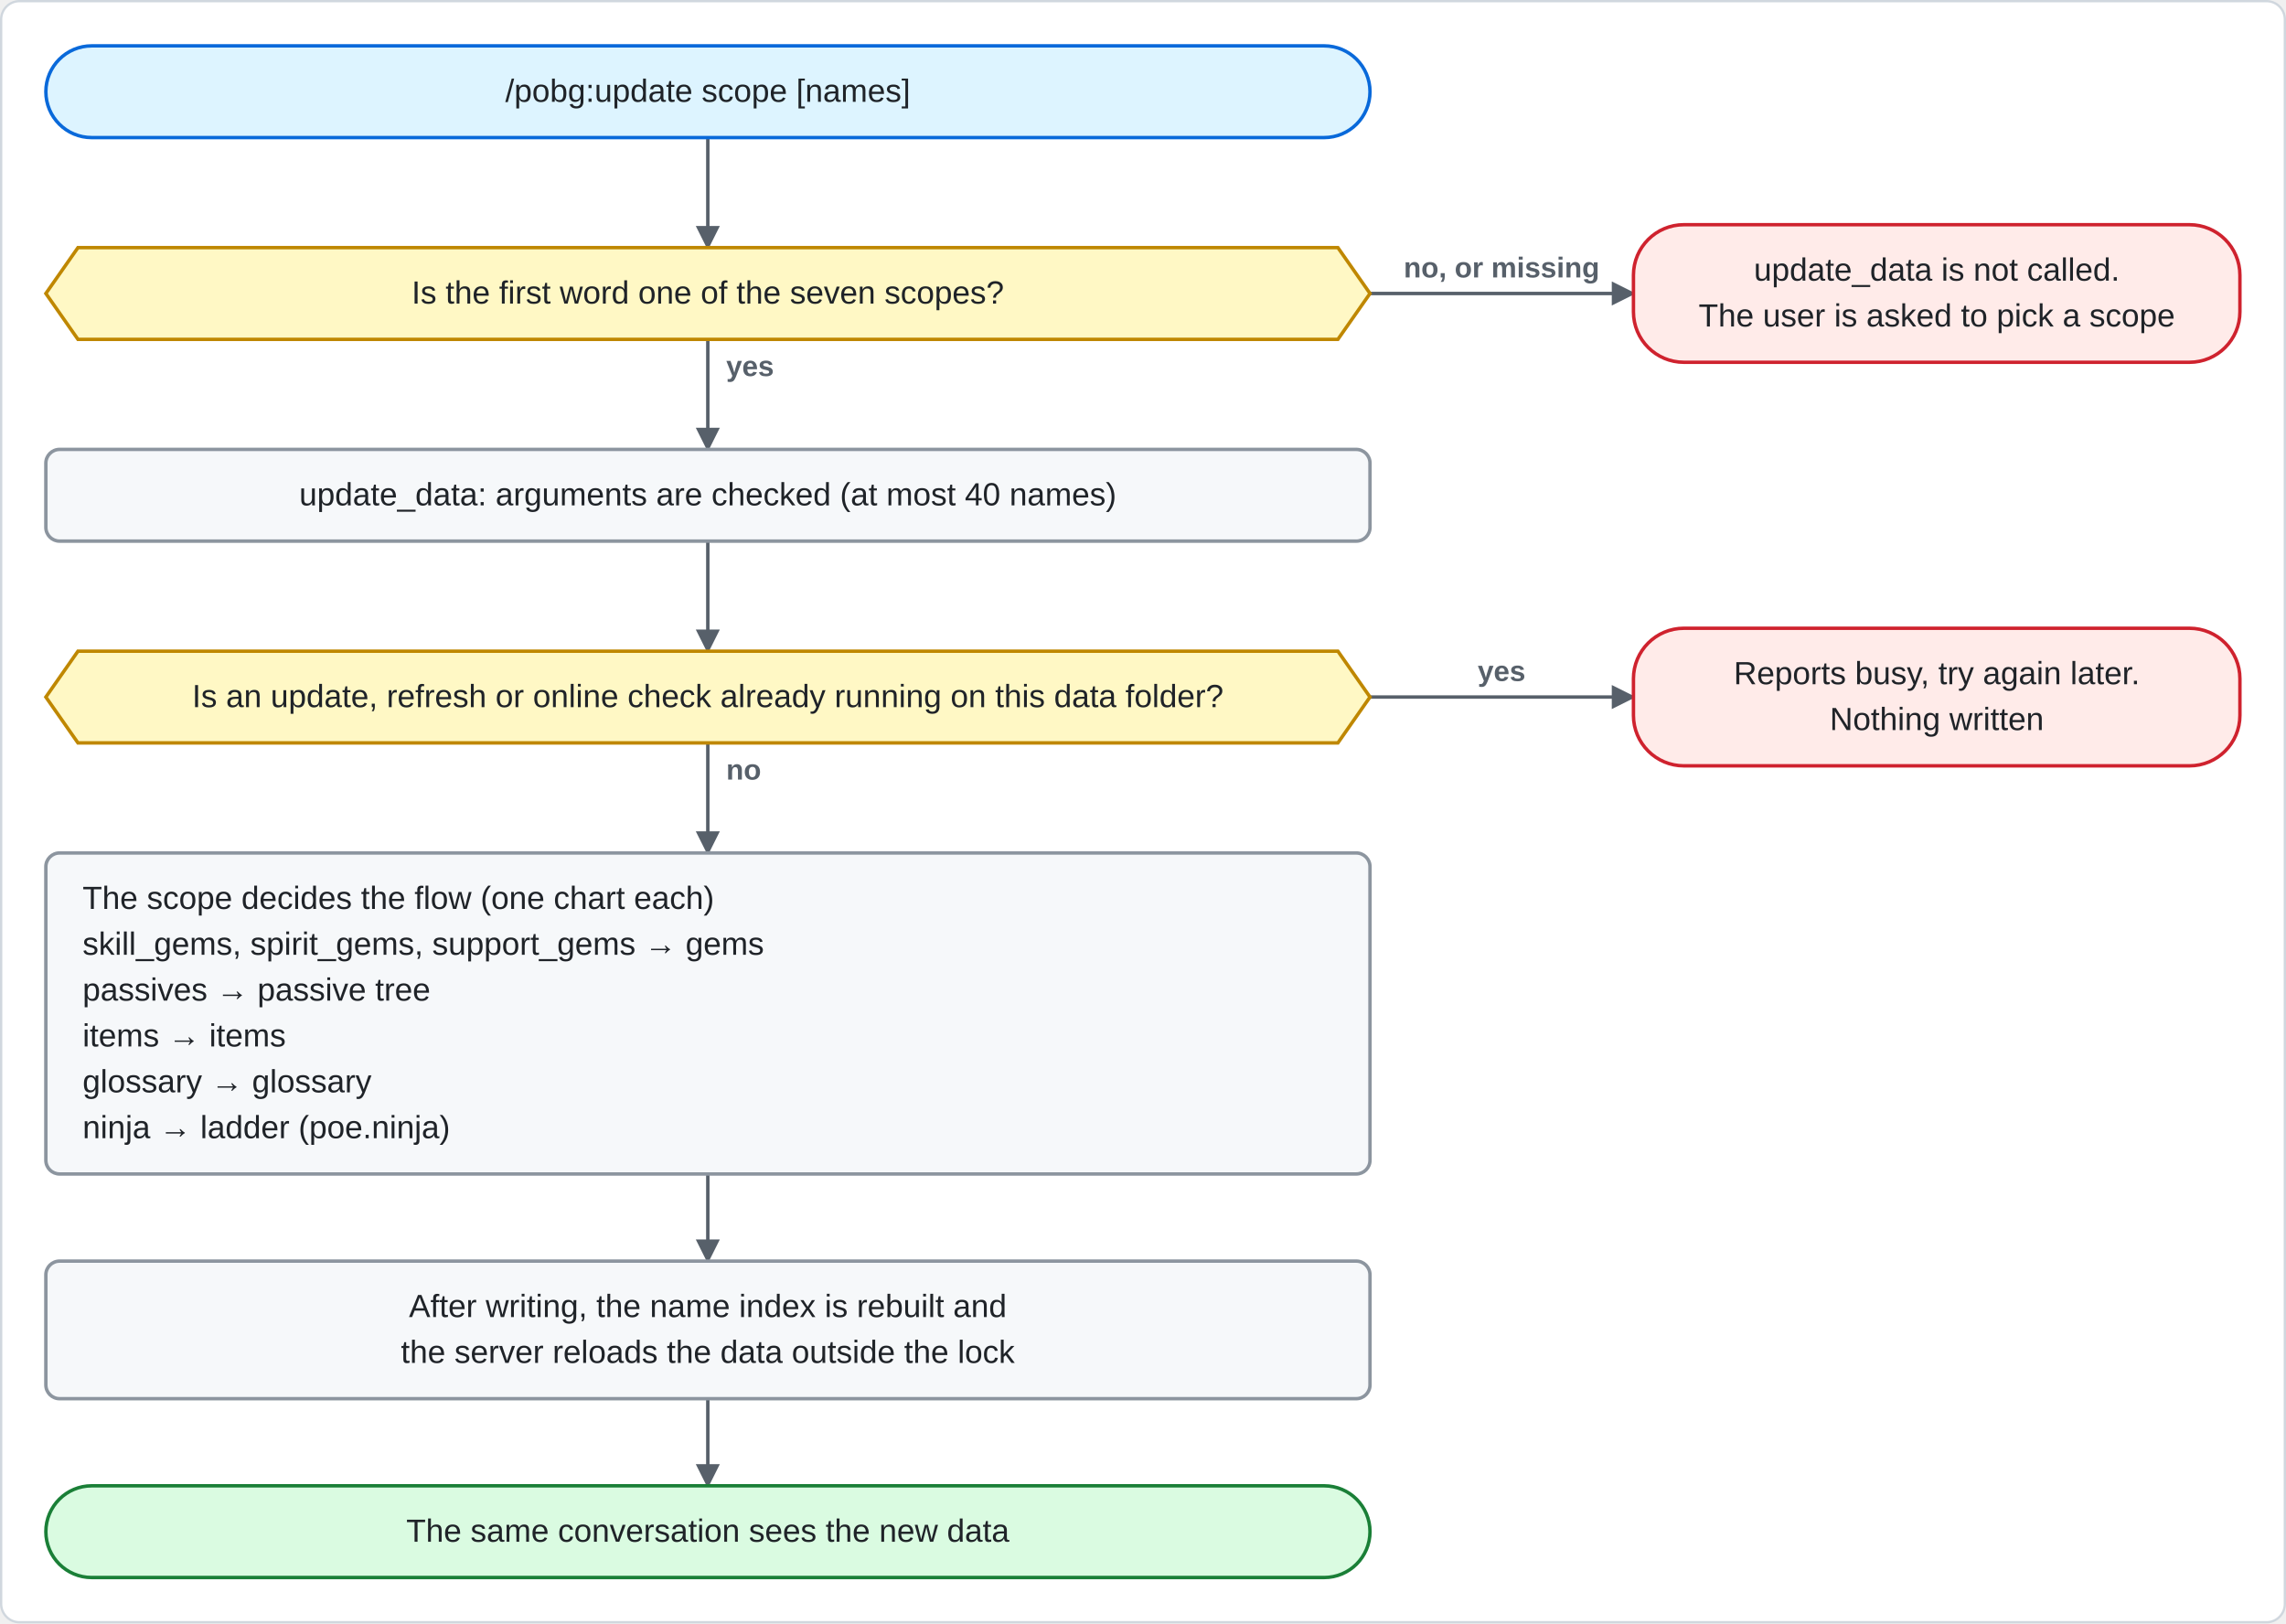
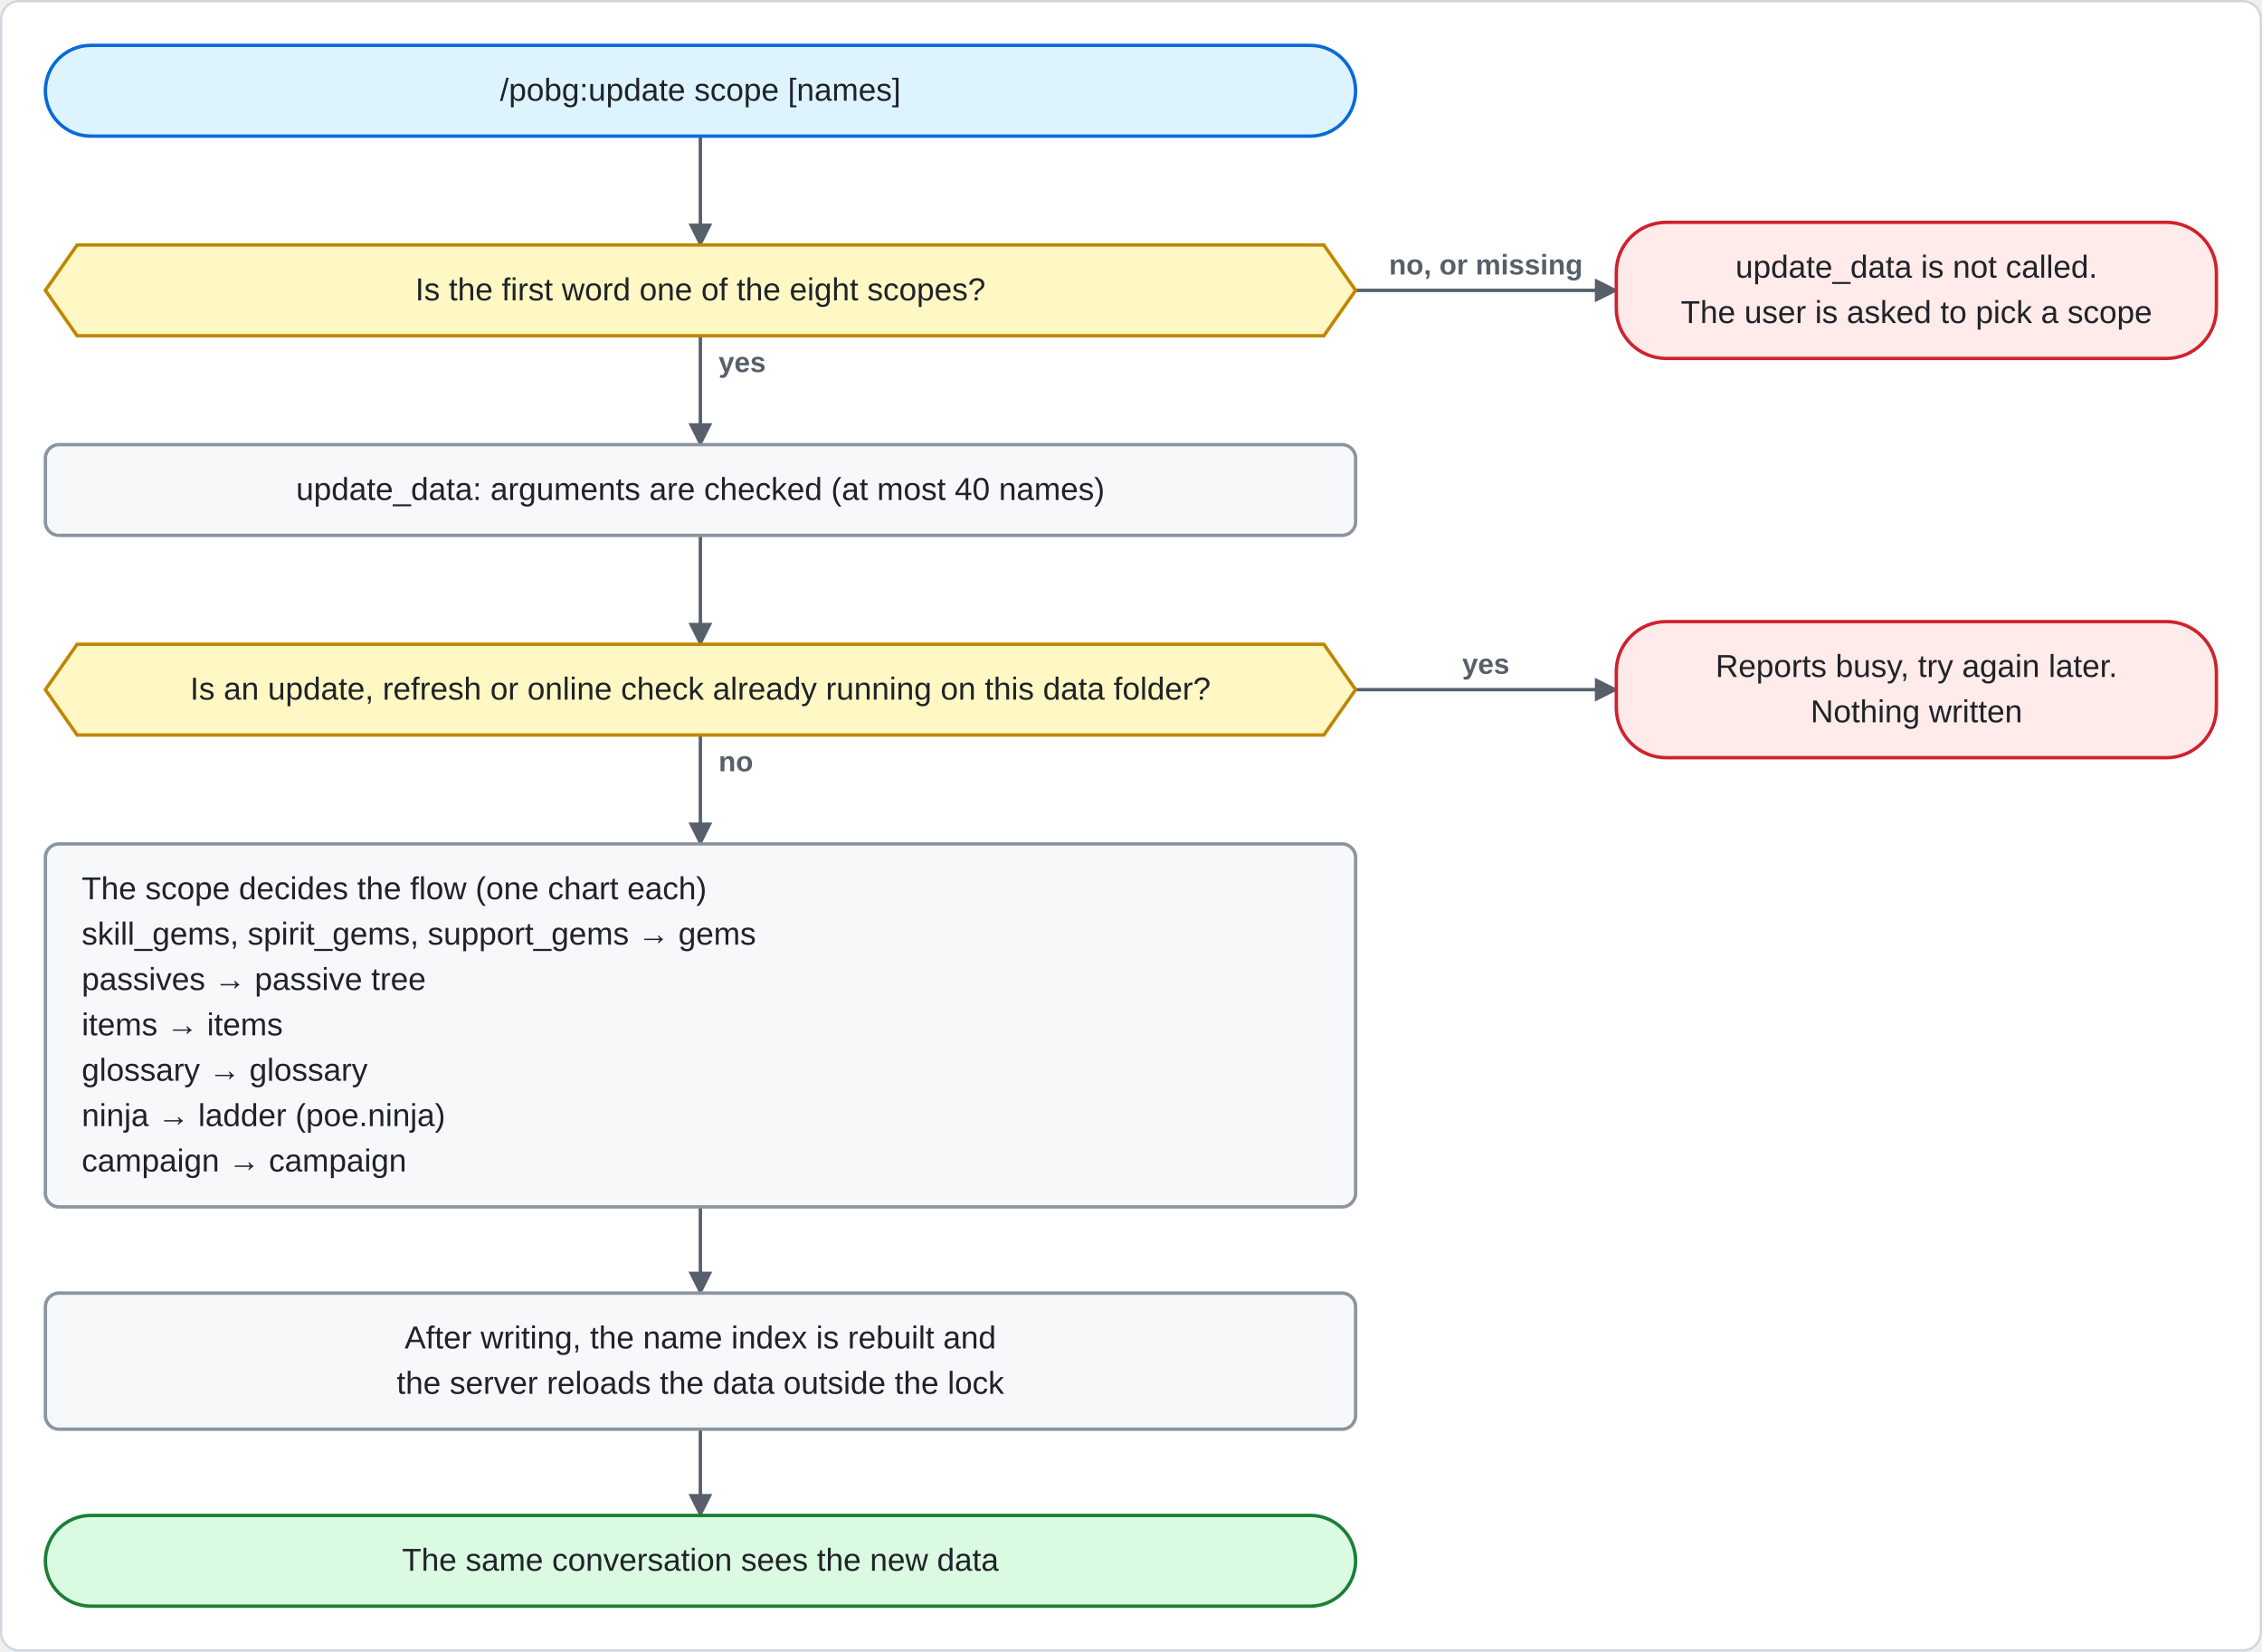
- <svg xmlns="http://www.w3.org/2000/svg" width="997" height="708" viewBox="0 0 997 708" font-family="&quot;Segoe UI&quot;, &quot;Helvetica Neue&quot;, Arial, &quot;Microsoft JhengHei&quot;, &quot;PingFang TC&quot;, &quot;Noto Sans TC&quot;, &quot;Noto Sans CJK TC&quot;, sans-serif" font-size="14" fill="#1f2328">
+ <svg xmlns="http://www.w3.org/2000/svg" width="997" height="728" viewBox="0 0 997 728" font-family="&quot;Segoe UI&quot;, &quot;Helvetica Neue&quot;, Arial, &quot;Microsoft JhengHei&quot;, &quot;PingFang TC&quot;, &quot;Noto Sans TC&quot;, &quot;Noto Sans CJK TC&quot;, sans-serif" font-size="14" fill="#1f2328">
  <defs>
    <marker id="arrow" viewBox="0 0 10 10" refX="9" refY="5" markerWidth="7" markerHeight="7" orient="auto-start-reverse">
      <path d="M0,0 L10,5 L0,10 z" fill="#57606a" />
    </marker>
  </defs>
-   <rect x="0.5" y="0.5" width="996" height="707" rx="8" fill="#ffffff" stroke="#d0d7de" />
+   <rect x="0.5" y="0.5" width="996" height="727" rx="8" fill="#ffffff" stroke="#d0d7de" />
  <polyline points="308.7,60.0 308.7,108.0" fill="none" stroke="#57606a" stroke-width="1.5" stroke-linejoin="round" marker-end="url(#arrow)" />
  <polyline points="597.5,128.0 712.4,128.0" fill="none" stroke="#57606a" stroke-width="1.5" stroke-linejoin="round" marker-end="url(#arrow)" />
  <polyline points="308.7,148.0 308.7,196.0" fill="none" stroke="#57606a" stroke-width="1.5" stroke-linejoin="round" marker-end="url(#arrow)" />
  <polyline points="308.7,236.0 308.7,284.0" fill="none" stroke="#57606a" stroke-width="1.5" stroke-linejoin="round" marker-end="url(#arrow)" />
  <polyline points="597.5,304.0 712.4,304.0" fill="none" stroke="#57606a" stroke-width="1.5" stroke-linejoin="round" marker-end="url(#arrow)" />
  <polyline points="308.7,324.0 308.7,372.0" fill="none" stroke="#57606a" stroke-width="1.5" stroke-linejoin="round" marker-end="url(#arrow)" />
-   <polyline points="308.7,512.0 308.7,550.0" fill="none" stroke="#57606a" stroke-width="1.5" stroke-linejoin="round" marker-end="url(#arrow)" />
-   <polyline points="308.7,610.0 308.7,648.0" fill="none" stroke="#57606a" stroke-width="1.5" stroke-linejoin="round" marker-end="url(#arrow)" />
+   <polyline points="308.7,532.0 308.7,570.0" fill="none" stroke="#57606a" stroke-width="1.5" stroke-linejoin="round" marker-end="url(#arrow)" />
+   <polyline points="308.7,630.0 308.7,668.0" fill="none" stroke="#57606a" stroke-width="1.5" stroke-linejoin="round" marker-end="url(#arrow)" />
  <rect x="20.0" y="20.0" width="577.5" height="40.0" rx="20.0" fill="#ddf4ff" stroke="#0969da" stroke-width="1.5" />
  <text x="308.7" y="44.4" text-anchor="middle">/pobg:update scope [names]</text>
  <polygon points="34.0,108.0 583.5,108.0 597.5,128.0 583.5,148.0 34.0,148.0 20.0,128.0" fill="#fff8c5" stroke="#bf8700" stroke-width="1.5" />
-   <text x="308.7" y="132.4" text-anchor="middle">Is the first word one of the seven scopes?</text>
+   <text x="308.7" y="132.4" text-anchor="middle">Is the first word one of the eight scopes?</text>
  <rect x="712.4" y="98.0" width="264.5" height="60.0" rx="22.0" fill="#ffebe9" stroke="#cf222e" stroke-width="1.5" />
  <text x="844.7" y="122.4" text-anchor="middle">update_data is not called.</text>
  <text x="844.7" y="142.4" text-anchor="middle">The user is asked to pick a scope</text>
  <rect x="20.0" y="196.0" width="577.5" height="40.0" rx="6.0" fill="#f6f8fa" stroke="#8c959f" stroke-width="1.5" />
  <text x="308.7" y="220.4" text-anchor="middle">update_data: arguments are checked (at most 40 names)</text>
  <polygon points="34.0,284.0 583.5,284.0 597.5,304.0 583.5,324.0 34.0,324.0 20.0,304.0" fill="#fff8c5" stroke="#bf8700" stroke-width="1.5" />
  <text x="308.7" y="308.4" text-anchor="middle">Is an update, refresh or online check already running on this data folder?</text>
  <rect x="712.4" y="274.0" width="264.5" height="60.0" rx="22.0" fill="#ffebe9" stroke="#cf222e" stroke-width="1.5" />
  <text x="844.7" y="298.4" text-anchor="middle">Reports busy, try again later.</text>
  <text x="844.7" y="318.4" text-anchor="middle">Nothing written</text>
-   <rect x="20.0" y="372.0" width="577.5" height="140.0" rx="6.0" fill="#f6f8fa" stroke="#8c959f" stroke-width="1.5" />
+   <rect x="20.0" y="372.0" width="577.5" height="160.0" rx="6.0" fill="#f6f8fa" stroke="#8c959f" stroke-width="1.5" />
  <text x="36.0" y="396.4" text-anchor="start">The scope decides the flow (one chart each)</text>
  <text x="36.0" y="416.4" text-anchor="start">skill_gems, spirit_gems, support_gems → gems</text>
  <text x="36.0" y="436.4" text-anchor="start">passives → passive tree</text>
  <text x="36.0" y="456.4" text-anchor="start">items → items</text>
  <text x="36.0" y="476.4" text-anchor="start">glossary → glossary</text>
  <text x="36.0" y="496.4" text-anchor="start">ninja → ladder (poe.ninja)</text>
-   <rect x="20.0" y="550.0" width="577.5" height="60.0" rx="6.0" fill="#f6f8fa" stroke="#8c959f" stroke-width="1.5" />
-   <text x="308.7" y="574.4" text-anchor="middle">After writing, the name index is rebuilt and</text>
-   <text x="308.7" y="594.4" text-anchor="middle">the server reloads the data outside the lock</text>
-   <rect x="20.0" y="648.0" width="577.5" height="40.0" rx="20.0" fill="#dafbe1" stroke="#1a7f37" stroke-width="1.5" />
-   <text x="308.7" y="672.4" text-anchor="middle">The same conversation sees the new data</text>
+   <text x="36.0" y="516.4" text-anchor="start">campaign → campaign</text>
+   <rect x="20.0" y="570.0" width="577.5" height="60.0" rx="6.0" fill="#f6f8fa" stroke="#8c959f" stroke-width="1.5" />
+   <text x="308.7" y="594.4" text-anchor="middle">After writing, the name index is rebuilt and</text>
+   <text x="308.7" y="614.4" text-anchor="middle">the server reloads the data outside the lock</text>
+   <rect x="20.0" y="668.0" width="577.5" height="40.0" rx="20.0" fill="#dafbe1" stroke="#1a7f37" stroke-width="1.5" />
+   <text x="308.7" y="692.4" text-anchor="middle">The same conversation sees the new data</text>
  <text x="654.9" y="121.0" text-anchor="middle" font-size="12.5" font-weight="600" fill="#57606a" stroke="#ffffff" stroke-width="4" stroke-linejoin="round" paint-order="stroke">no, or missing</text>
  <text x="316.7" y="164.0" text-anchor="start" font-size="12.5" font-weight="600" fill="#57606a" stroke="#ffffff" stroke-width="4" stroke-linejoin="round" paint-order="stroke">yes</text>
  <text x="654.9" y="297.0" text-anchor="middle" font-size="12.5" font-weight="600" fill="#57606a" stroke="#ffffff" stroke-width="4" stroke-linejoin="round" paint-order="stroke">yes</text>
  <text x="316.7" y="340.0" text-anchor="start" font-size="12.5" font-weight="600" fill="#57606a" stroke="#ffffff" stroke-width="4" stroke-linejoin="round" paint-order="stroke">no</text>
</svg>
